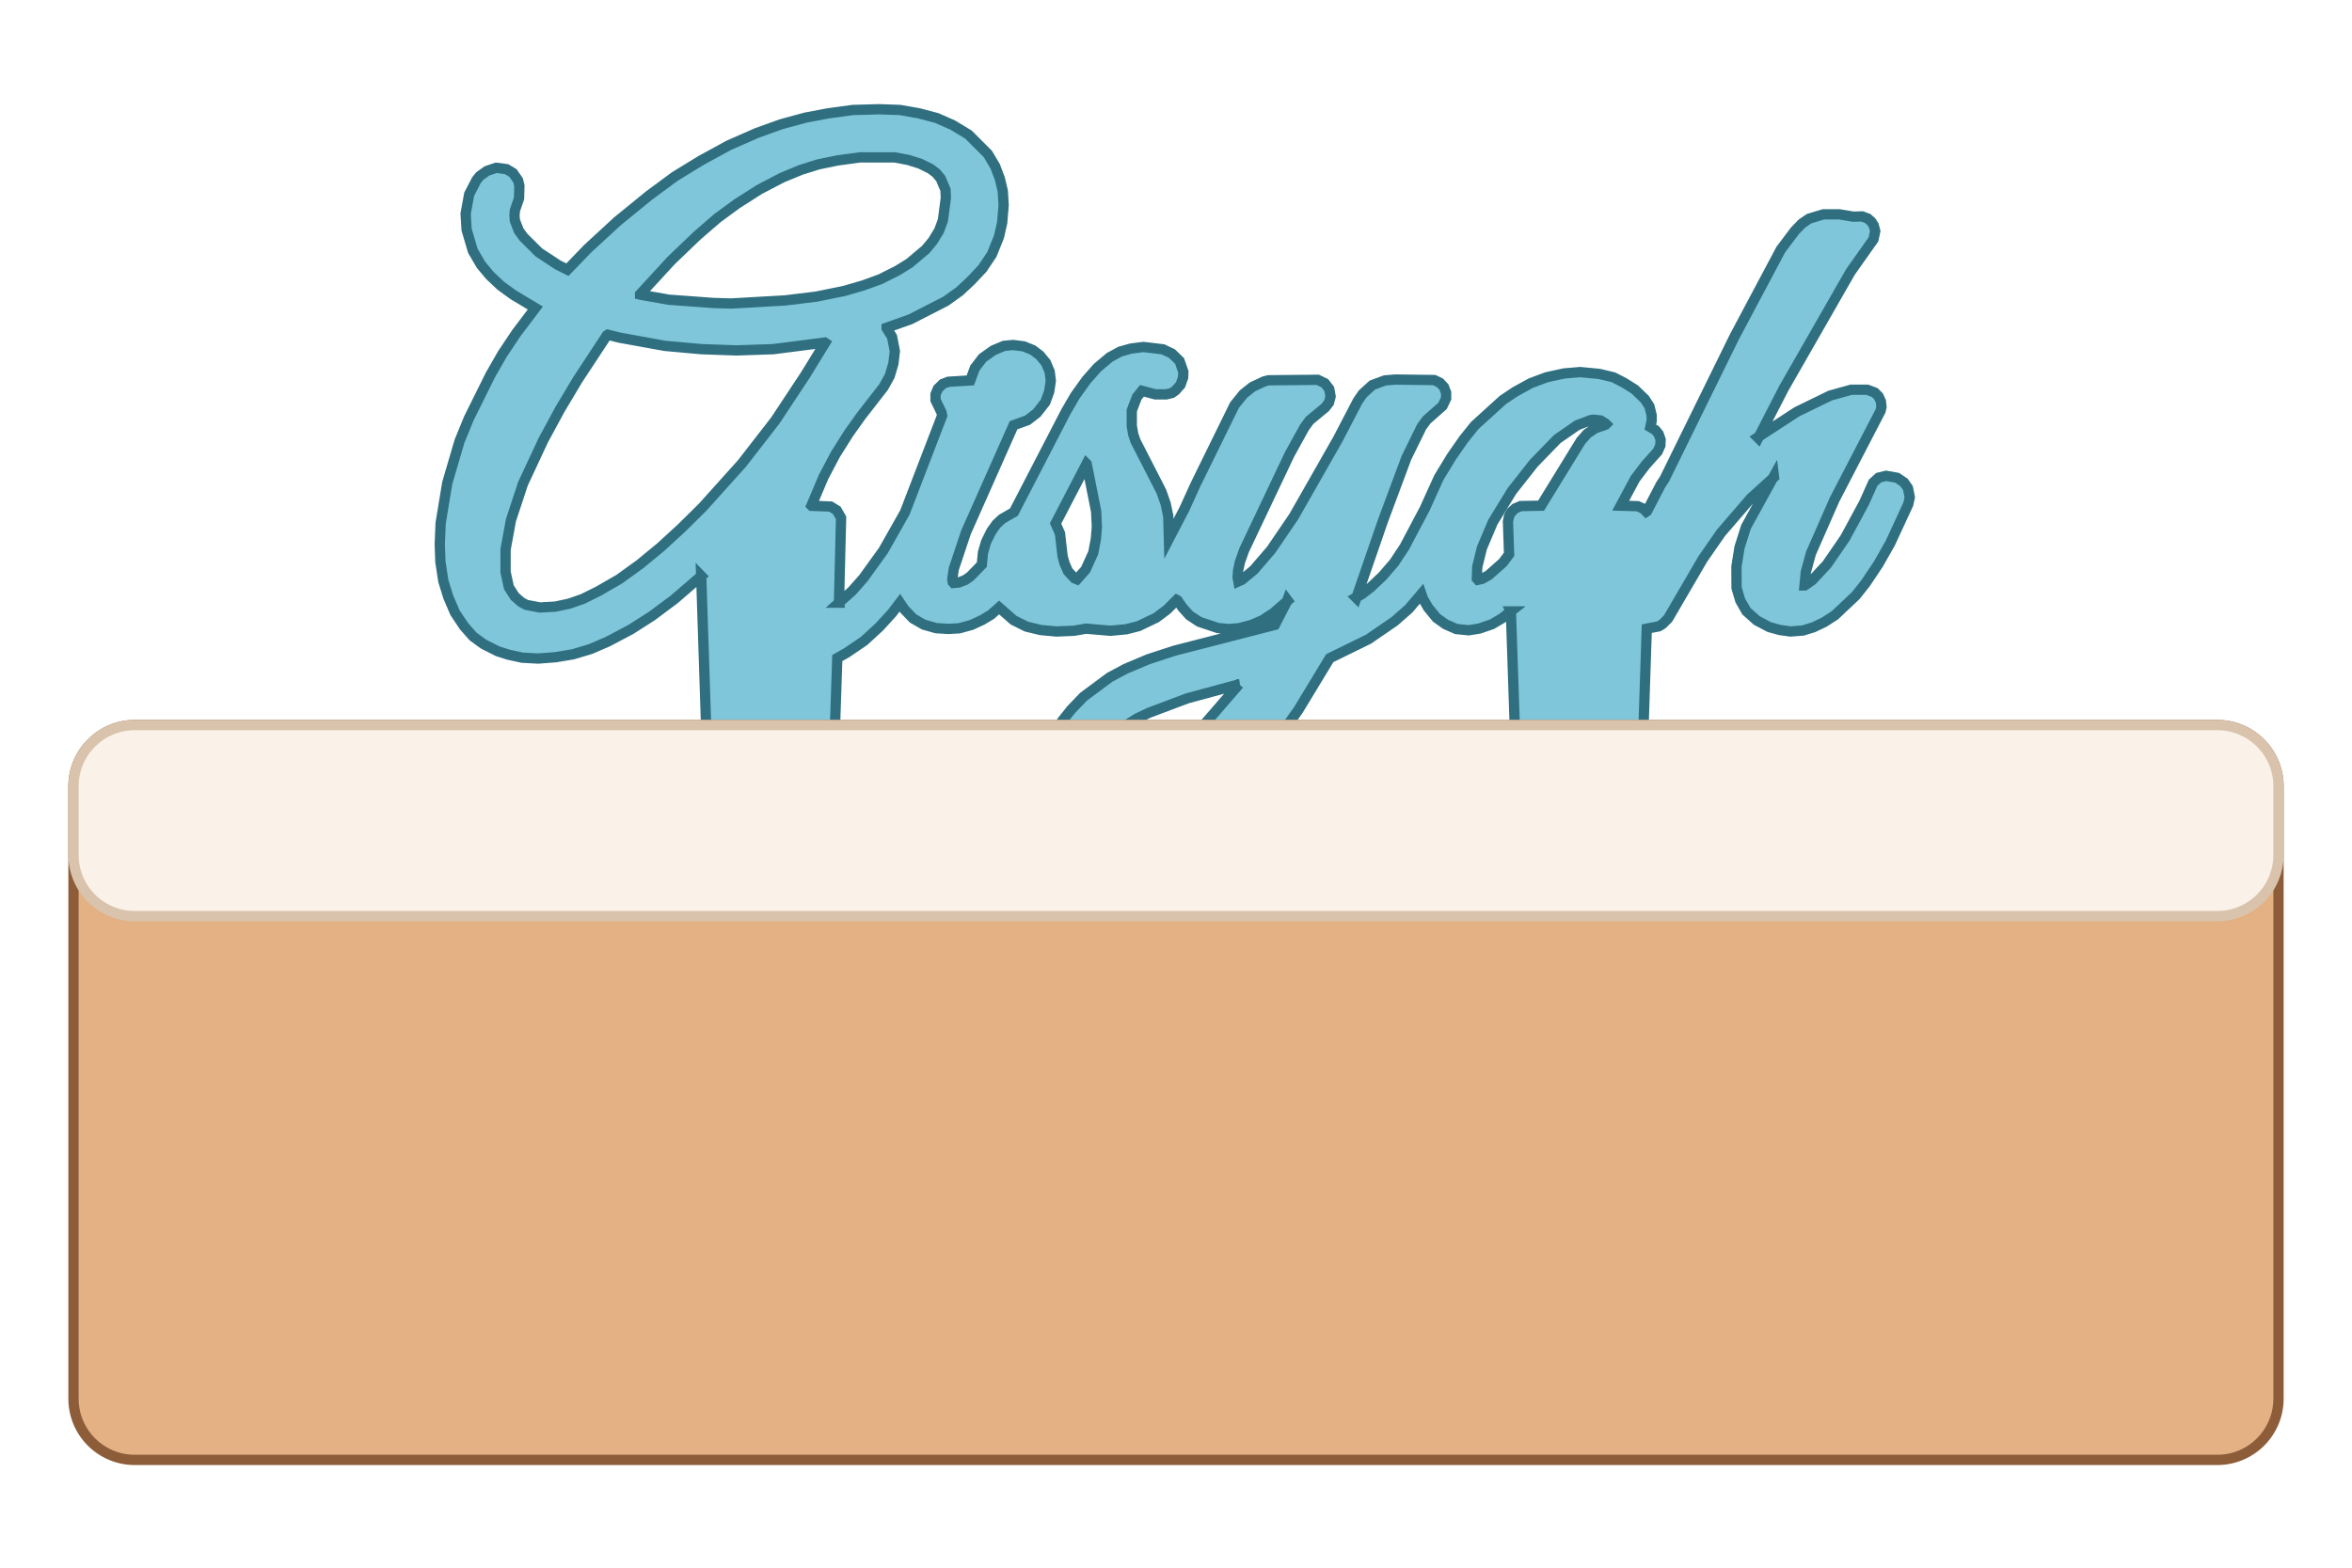
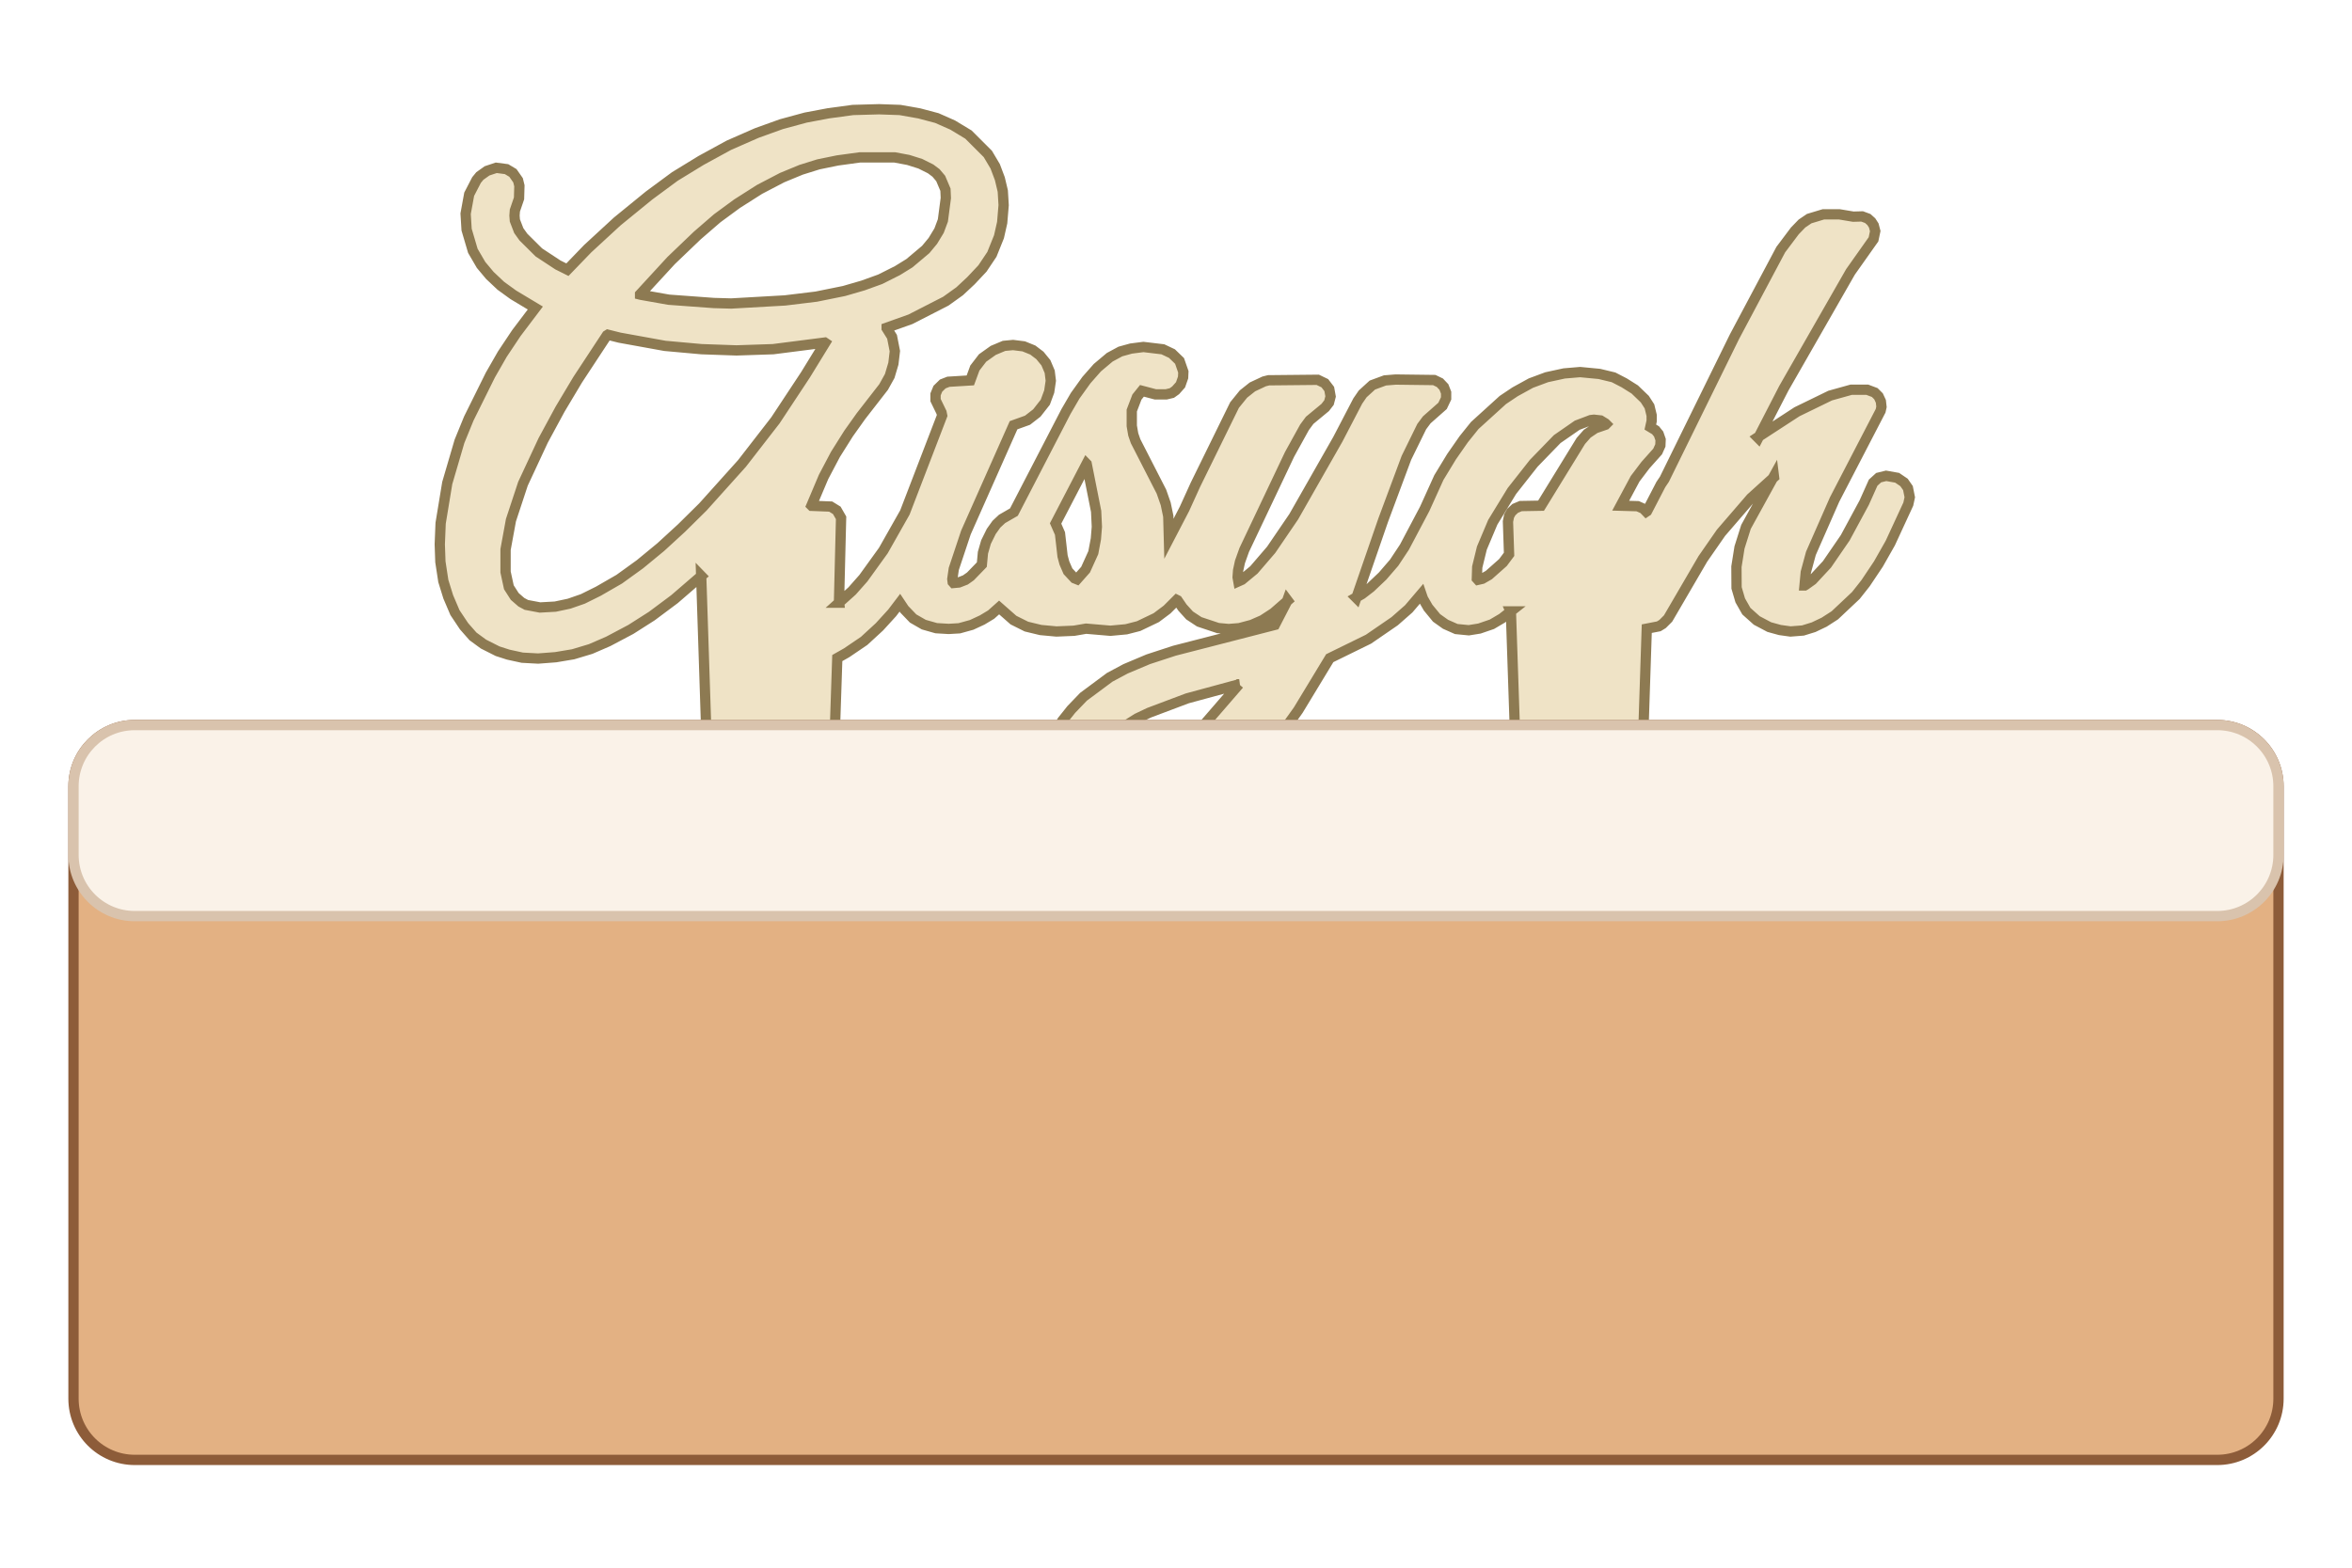
<svg xmlns="http://www.w3.org/2000/svg" viewBox="0 0 96 64" width="96" height="64">
  <g transform="translate(18 4.41) scale(0.5)">
-     <path d="M23.64 89.95L24.25 90.08L29.81 90.06L30.27 89.89L30.58 89.64L30.88 89.03L32.35 44.91L33.11 44.48L34.54 43.51L35.79 42.36L36.83 41.22L37.46 40.39L37.82 40.93L38.54 41.68L39.41 42.18L40.43 42.47L41.44 42.53L42.31 42.48L43.32 42.2L44.18 41.8L44.91 41.36L45.56 40.78L46.73 41.81L47.79 42.34L48.95 42.62L50.24 42.74L51.67 42.68L52.66 42.51L54.65 42.68L55.94 42.56L56.95 42.3L58.39 41.61L59.27 40.95L60.06 40.16L60.12 40.19L60.53 40.79L61.11 41.43L61.9 41.95L63.43 42.46L64.3 42.54L65.17 42.47L66.18 42.2L67.07 41.81L67.96 41.23L69.12 40.22L69.09 40.18L69.04 40.32L68.07 42.2L59.87 44.31L57.73 45.01L55.88 45.79L54.59 46.48L52.45 48.07L51.45 49.11L50.71 50.04L50.15 51.05L49.83 51.92L49.57 52.92L49.49 53.93L49.58 55.1L49.92 55.96L50.39 56.84L51.67 57.99L52.77 58.52L53.64 58.74L55.64 58.91L57.21 58.8L58.79 58.57L60.36 58.05L61.65 57.4L63.22 56.46L64.79 55.24L66.36 53.72L67.63 52.29L68.78 50.84L69.98 49.16L72.55 44.92L75.71 43.37L77.85 41.9L79 40.89L80.03 39.68L80.16 40.06L80.58 40.79L81.27 41.63L82 42.15L82.88 42.54L83.9 42.64L84.77 42.5L85.79 42.15L86.62 41.66L87.33 41.1L87.31 41.1L87.34 41.17L88.96 89.17L89.11 89.49L89.39 89.8L89.68 89.97L90.13 90.08L95.7 90.08L96.15 89.96L96.46 89.75L96.78 89.34L96.9 88.88L98.43 42.51L99.41 42.32L99.72 42.13L100.17 41.68L103.01 36.81L104.49 34.68L106.93 31.85L108.82 30.14L108.81 30.06L106.53 34.2L106 35.88L105.75 37.45L105.76 39.18L106.06 40.2L106.56 41.08L107.41 41.84L108.43 42.38L109.3 42.62L110.16 42.74L111.18 42.66L112.05 42.39L112.91 41.98L113.78 41.42L115.5 39.8L116.29 38.8L117.34 37.23L118.31 35.52L119.78 32.34L119.9 31.78L119.75 31.03L119.43 30.57L118.87 30.19L117.97 30.03L117.36 30.18L116.91 30.59L116.18 32.22L114.63 35.09L113.14 37.26L111.95 38.54L111.39 38.94L111.32 38.98L111.31 38.98L111.41 37.91L111.83 36.36L113.76 31.97L117.52 24.72L117.59 24.4L117.54 23.95L117.35 23.54L117.04 23.23L116.43 23L115.12 23L113.4 23.48L110.69 24.8L107.48 26.89L107.53 26.94L109.62 22.88L115.06 13.38L116.94 10.72L117.08 10.05L116.96 9.59L116.76 9.28L116.47 9.02L116.01 8.85L115.29 8.87L114.15 8.68L112.85 8.68L111.69 9.03L111.1 9.43L110.52 10.03L109.37 11.56L105.59 18.67L99.87 30.31L99.58 30.74L98.45 32.92L98.39 32.96L98.16 32.72L97.69 32.51L96.3 32.47L96.3 32.47L97.48 30.27L98.32 29.16L99.32 28.04L99.54 27.55L99.56 27.08L99.4 26.62L99.15 26.31L98.72 26.05L98.83 25.55L98.83 25.1L98.65 24.36L98.27 23.77L97.45 22.98L96.59 22.44L95.72 21.99L94.56 21.71L92.99 21.56L91.69 21.67L90.26 21.98L88.97 22.46L87.68 23.17L86.68 23.84L84.39 25.92L83.49 27.04L82.5 28.46L81.46 30.17L80.3 32.73L78.65 35.85L77.81 37.12L76.87 38.21L75.88 39.15L75.18 39.69L74.69 39.97L74.72 40L76.91 33.66L78.81 28.56L80.06 26.01L80.47 25.46L81.76 24.32L82.05 23.71L82.05 23.24L81.87 22.78L81.54 22.43L81.08 22.21L77.93 22.17L77.06 22.24L76.03 22.62L75.24 23.34L74.84 23.92L73.21 27.05L69.61 33.37L67.77 36.07L66.36 37.71L65.38 38.52L65.09 38.65L65.03 38.31L65.07 37.76L65.22 37.06L65.57 36.08L69.27 28.28L70.49 26.07L70.91 25.5L72.18 24.45L72.49 24.05L72.62 23.55L72.51 22.94L72.15 22.47L71.57 22.19L67.56 22.23L67.2 22.32L66.24 22.77L65.51 23.35L64.78 24.25L61.59 30.75L60.69 32.73L59.42 35.17L59.37 33.33L59.16 32.32L58.81 31.32L56.7 27.2L56.51 26.65L56.39 25.95L56.39 24.7L56.81 23.6L57.22 23.09L58.32 23.38L59.2 23.38L59.66 23.27L59.97 23.05L60.37 22.6L60.58 22L60.6 21.54L60.29 20.65L59.67 20.05L58.93 19.7L57.34 19.51L56.33 19.64L55.46 19.88L54.59 20.35L53.58 21.2L52.69 22.21L51.77 23.49L51.02 24.78L46.77 32.99L45.8 33.55L45.34 33.98L44.92 34.57L44.49 35.44L44.24 36.31L44.15 37.28L43.22 38.24L42.81 38.53L42.27 38.74L41.84 38.78L41.77 38.7L41.74 38.46L41.86 37.63L42.85 34.66L46.74 25.9L47.88 25.49L48.64 24.9L49.33 24.02L49.65 23.15L49.78 22.27L49.69 21.53L49.38 20.8L48.89 20.2L48.31 19.76L47.57 19.46L46.7 19.35L45.96 19.42L45.08 19.79L44.21 20.41L43.58 21.23L43.21 22.24L41.42 22.35L40.96 22.53L40.56 22.92L40.37 23.38L40.37 23.85L40.86 24.86L40.91 25.11L37.87 33.02L36.11 36.13L34.48 38.39L33.56 39.43L32.49 40.39L32.5 40.39L32.49 40.3L32.66 33.46L32.31 32.85L31.81 32.54L30.26 32.48L30.24 32.46L31.23 30.12L32.2 28.28L33.27 26.58L34.28 25.16L36.13 22.78L36.63 21.88L36.93 20.87L37.05 19.85L36.82 18.68L36.38 17.98L36.38 17.94L38.32 17.25L41.21 15.77L42.34 14.96L43.26 14.1L44.2 13.1L44.97 11.95L45.55 10.51L45.81 9.36L45.93 7.93L45.86 6.78L45.62 5.77L45.24 4.76L44.64 3.75L43.06 2.17L41.77 1.39L40.48 0.82L39.05 0.44L37.47 0.16L35.76 0.1L33.62 0.16L31.63 0.43L29.77 0.78L27.78 1.32L25.78 2.04L23.5 3.04L21.23 4.28L19.09 5.59L16.99 7.14L14.39 9.26L11.98 11.48L10.32 13.2L9.54 12.81L7.99 11.79L6.73 10.54L6.35 10.01L6.03 9.18L6 8.78L6.03 8.37L6.37 7.38L6.4 6.35L6.29 5.9L5.87 5.3L5.35 4.99L4.51 4.88L3.76 5.13L3.17 5.55L2.9 5.88L2.3 7.04L2.01 8.63L2.09 9.93L2.6 11.66L3.27 12.81L3.99 13.67L4.88 14.51L5.9 15.25L7.7 16.33L6.15 18.38L5.01 20.09L4.03 21.8L2.27 25.35L1.51 27.21L0.51 30.62L-0.03 33.9L-0.1 35.62L-0.05 37.05L0.19 38.62L0.59 39.91L1.14 41.2L1.88 42.31L2.61 43.14L3.47 43.77L4.62 44.35L5.49 44.63L6.64 44.88L7.93 44.95L9.36 44.84L10.79 44.6L12.22 44.17L13.65 43.55L15.5 42.57L17.21 41.48L19.06 40.1L21.25 38.21L21.24 38.2L22.9 88.88L23.11 89.49Z M54.23 55.26L53.71 55.15L53.36 54.75L53.38 54.09L53.58 53.4L53.9 52.71L54.51 51.87L55.14 51.15L55.98 50.37L56.82 49.84L57.81 49.37L60.92 48.2L65.16 47.05L65.15 47.05L62.2 50.46L59.44 53L57.34 54.42L56.6 54.82L55.2 55.23Z M8.08 40.78L6.97 40.57L6.56 40.35L6.02 39.88L5.54 39.13L5.27 37.88L5.27 36.05L5.71 33.65L6.69 30.68L8.34 27.14L9.72 24.59L11.16 22.18L13.54 18.56L13.62 18.51L14.58 18.75L18.28 19.42L21.27 19.69L24.12 19.79L27.11 19.69L31.33 19.15L31.36 19.17L29.75 21.79L27.3 25.5L24.57 29.02L21.38 32.57L19.64 34.29L17.94 35.85L16.24 37.25L14.55 38.47L12.85 39.45L11.58 40.08L10.46 40.47L9.33 40.71Z M84.65 38.52L84.56 38.42L84.59 37.48L84.97 35.93L85.86 33.82L87.42 31.27L89.2 29.01L91.12 27.03L92.75 25.9L93.86 25.48L94.12 25.45L94.66 25.51L95.05 25.75L95.11 25.81L95.06 25.86L94.22 26.15L93.57 26.59L93.05 27.18L89.8 32.47L88.14 32.5L87.69 32.69L87.37 32.99L87.19 33.31L87.1 33.76L87.19 36.44L86.69 37.11L85.54 38.13L85 38.44Z M51.72 38.4L51.18 37.82L50.89 37.15L50.74 36.59L50.53 34.74L50.17 33.92L52.7 29.05L52.71 29.06L53.48 32.93L53.54 34.19L53.46 35.18L53.25 36.3L52.62 37.69L51.92 38.48Z M22.27 15.92L18.59 15.65L16.33 15.25L16.25 15.23L16.25 15.21L18.79 12.45L20.92 10.41L22.55 9L24.17 7.81L26.01 6.64L27.85 5.68L29.4 5.04L30.81 4.6L32.37 4.28L34.2 4.03L37.03 4.03L38.15 4.24L39.13 4.55L39.97 4.97L40.41 5.3L40.79 5.75L41.18 6.67L41.21 7.35L40.97 9.18L40.66 10.01L40.15 10.85L39.57 11.55L38.24 12.67L37.27 13.27L35.86 13.98L34.45 14.49L32.9 14.94L30.63 15.4L28.08 15.71L23.69 15.96Z" fill="#7fc6da" fill-rule="evenodd" stroke="#2f6f80" stroke-width="0.84" />
+     <path d="M23.64 89.95L24.25 90.08L29.81 90.06L30.27 89.89L30.58 89.64L30.88 89.03L32.35 44.91L33.11 44.48L34.54 43.51L35.79 42.36L36.83 41.22L37.46 40.39L37.82 40.93L38.54 41.68L39.41 42.18L40.43 42.47L41.44 42.53L42.31 42.48L43.32 42.2L44.18 41.8L44.91 41.36L45.56 40.78L46.73 41.81L47.79 42.34L48.95 42.62L50.24 42.74L51.67 42.68L52.66 42.51L54.65 42.68L55.94 42.56L56.95 42.3L58.39 41.61L59.27 40.95L60.06 40.16L60.12 40.19L60.53 40.79L61.11 41.43L61.9 41.95L63.43 42.46L64.3 42.54L65.17 42.47L66.18 42.2L67.07 41.81L67.96 41.23L69.12 40.22L69.09 40.18L69.04 40.32L68.07 42.2L59.87 44.31L57.73 45.01L55.88 45.79L54.59 46.48L52.45 48.07L51.45 49.11L50.71 50.04L50.15 51.05L49.83 51.92L49.57 52.92L49.49 53.93L49.58 55.1L49.92 55.96L50.39 56.84L51.67 57.99L52.77 58.52L53.64 58.74L55.64 58.91L57.21 58.8L58.79 58.57L60.36 58.05L61.65 57.4L63.22 56.46L64.79 55.24L66.36 53.72L67.63 52.29L68.78 50.84L69.98 49.16L72.55 44.92L75.71 43.37L77.85 41.9L79 40.89L80.03 39.68L80.16 40.06L80.58 40.79L81.27 41.63L82 42.15L82.88 42.54L83.9 42.64L84.77 42.5L85.79 42.15L86.62 41.66L87.33 41.1L87.31 41.1L87.34 41.17L88.96 89.17L89.11 89.49L89.39 89.8L89.68 89.97L90.13 90.08L95.7 90.08L96.15 89.96L96.46 89.75L96.78 89.34L96.9 88.88L98.43 42.51L99.41 42.32L99.72 42.13L100.17 41.68L103.01 36.81L104.49 34.68L106.93 31.85L108.82 30.14L108.81 30.06L106.53 34.2L106 35.88L105.75 37.45L105.76 39.18L106.06 40.2L106.56 41.08L107.41 41.84L108.43 42.38L109.3 42.62L110.16 42.74L111.18 42.66L112.05 42.39L112.91 41.98L113.78 41.42L115.5 39.8L116.29 38.8L117.34 37.23L118.31 35.52L119.78 32.34L119.9 31.78L119.75 31.03L119.43 30.57L118.87 30.19L117.97 30.03L117.36 30.18L116.91 30.59L116.18 32.22L114.63 35.09L113.14 37.26L111.95 38.54L111.39 38.94L111.32 38.98L111.31 38.98L111.41 37.91L111.83 36.36L113.76 31.97L117.52 24.72L117.59 24.4L117.54 23.95L117.35 23.54L117.04 23.23L116.43 23L115.12 23L113.4 23.48L110.69 24.8L107.48 26.89L107.53 26.94L109.62 22.88L115.06 13.38L116.94 10.72L117.08 10.05L116.96 9.59L116.76 9.28L116.47 9.02L116.01 8.85L115.29 8.87L114.15 8.68L112.85 8.68L111.69 9.03L111.1 9.43L110.52 10.03L109.37 11.56L105.59 18.67L99.87 30.31L99.58 30.74L98.45 32.92L98.39 32.96L98.16 32.72L97.69 32.51L96.3 32.47L96.3 32.47L97.48 30.27L98.32 29.16L99.32 28.04L99.54 27.55L99.56 27.08L99.4 26.62L99.15 26.31L98.72 26.05L98.83 25.55L98.83 25.1L98.65 24.36L98.27 23.77L97.45 22.98L96.59 22.44L95.72 21.99L94.56 21.71L92.99 21.56L91.69 21.67L90.26 21.98L88.97 22.46L87.68 23.17L86.68 23.84L84.39 25.92L83.49 27.04L82.5 28.46L81.46 30.17L80.3 32.73L78.65 35.85L77.81 37.12L76.87 38.21L75.88 39.15L75.18 39.69L74.69 39.97L74.72 40L76.91 33.66L78.81 28.56L80.06 26.01L80.47 25.46L81.76 24.32L82.05 23.71L82.05 23.24L81.87 22.78L81.54 22.43L81.08 22.21L77.93 22.17L77.06 22.24L76.03 22.62L75.24 23.34L74.84 23.92L73.21 27.05L69.61 33.37L67.77 36.07L66.36 37.71L65.38 38.52L65.09 38.65L65.03 38.31L65.07 37.76L65.22 37.06L65.57 36.08L69.27 28.28L70.49 26.07L70.91 25.5L72.18 24.45L72.49 24.05L72.62 23.55L72.51 22.94L72.15 22.47L71.57 22.19L67.56 22.23L67.2 22.32L66.24 22.77L65.51 23.35L64.78 24.25L61.59 30.75L60.69 32.73L59.42 35.17L59.37 33.33L59.16 32.32L58.81 31.32L56.7 27.2L56.51 26.65L56.39 25.95L56.39 24.7L56.81 23.6L57.22 23.09L58.32 23.38L59.2 23.38L59.66 23.27L59.97 23.05L60.37 22.6L60.58 22L60.6 21.54L60.29 20.65L59.67 20.05L58.93 19.7L57.34 19.51L56.33 19.64L55.46 19.88L54.59 20.35L53.58 21.2L52.69 22.21L51.77 23.49L51.02 24.78L46.77 32.99L45.8 33.55L45.34 33.98L44.92 34.57L44.49 35.44L44.24 36.31L44.15 37.28L43.22 38.24L42.81 38.53L42.27 38.74L41.84 38.78L41.77 38.7L41.74 38.46L41.86 37.63L42.85 34.66L46.74 25.9L47.88 25.49L48.64 24.9L49.33 24.02L49.65 23.15L49.78 22.27L49.69 21.53L49.38 20.8L48.89 20.2L48.31 19.76L47.57 19.46L46.7 19.35L45.96 19.42L45.08 19.79L44.21 20.41L43.58 21.23L43.21 22.24L41.42 22.35L40.96 22.53L40.56 22.92L40.37 23.38L40.37 23.85L40.86 24.86L40.91 25.11L37.87 33.02L36.11 36.13L34.48 38.39L33.56 39.43L32.49 40.39L32.5 40.39L32.49 40.3L32.66 33.46L32.31 32.85L31.81 32.54L30.26 32.48L30.24 32.46L31.23 30.12L32.2 28.28L33.27 26.58L34.28 25.16L36.13 22.78L36.63 21.88L36.93 20.87L37.05 19.85L36.82 18.68L36.38 17.98L36.38 17.94L38.32 17.25L41.21 15.77L42.34 14.96L43.26 14.1L44.2 13.1L44.97 11.95L45.55 10.51L45.81 9.36L45.93 7.93L45.86 6.78L45.62 5.77L45.24 4.76L44.64 3.75L43.06 2.17L41.77 1.39L40.48 0.82L39.05 0.44L37.47 0.16L35.76 0.1L33.62 0.16L31.63 0.43L29.77 0.78L27.78 1.32L25.78 2.04L23.5 3.04L21.23 4.28L19.09 5.59L16.99 7.14L14.39 9.26L11.98 11.48L10.32 13.2L9.54 12.81L7.99 11.79L6.73 10.54L6.35 10.01L6.03 9.18L6 8.78L6.03 8.37L6.37 7.38L6.4 6.35L6.29 5.9L5.87 5.3L5.35 4.99L4.51 4.88L3.76 5.13L3.17 5.55L2.9 5.88L2.3 7.04L2.01 8.63L2.09 9.93L2.6 11.66L3.27 12.81L3.99 13.67L4.88 14.51L5.9 15.25L7.7 16.33L6.15 18.38L5.01 20.09L4.03 21.8L2.27 25.35L1.51 27.21L0.51 30.62L-0.03 33.9L-0.1 35.62L-0.05 37.05L0.19 38.62L0.59 39.91L1.14 41.2L1.88 42.31L2.61 43.14L3.47 43.77L4.62 44.35L5.49 44.63L6.64 44.88L7.93 44.95L9.36 44.84L10.79 44.6L12.22 44.17L13.65 43.55L15.5 42.57L17.21 41.48L19.06 40.1L21.25 38.21L21.24 38.2L22.9 88.88L23.11 89.49Z M54.23 55.26L53.71 55.15L53.36 54.75L53.38 54.09L53.58 53.4L53.9 52.71L54.51 51.87L55.14 51.15L55.98 50.37L56.82 49.84L57.81 49.37L60.92 48.2L65.16 47.05L65.15 47.05L62.2 50.46L59.44 53L57.34 54.42L56.6 54.82L55.2 55.23Z M8.08 40.78L6.97 40.57L6.56 40.35L6.02 39.88L5.54 39.13L5.27 37.88L5.27 36.05L5.71 33.65L6.69 30.68L8.34 27.14L9.72 24.59L11.16 22.18L13.54 18.56L13.62 18.51L14.58 18.75L18.28 19.42L21.27 19.69L24.12 19.79L27.11 19.69L31.33 19.15L31.36 19.17L29.75 21.79L27.3 25.5L24.57 29.02L21.38 32.57L19.64 34.29L17.94 35.85L16.24 37.25L14.55 38.47L12.85 39.45L11.58 40.08L10.46 40.47L9.33 40.71Z M84.65 38.52L84.56 38.42L84.59 37.48L84.97 35.93L85.86 33.82L87.42 31.27L89.2 29.01L91.12 27.03L92.75 25.9L93.86 25.48L94.12 25.45L94.66 25.51L95.05 25.75L95.11 25.81L95.06 25.86L94.22 26.15L93.57 26.59L93.05 27.18L89.8 32.47L88.14 32.5L87.69 32.69L87.37 32.99L87.19 33.31L87.1 33.76L87.19 36.44L86.69 37.11L85.54 38.13L85 38.44Z M51.72 38.4L51.18 37.82L50.89 37.15L50.74 36.59L50.53 34.74L50.17 33.92L52.7 29.05L52.71 29.06L53.48 32.93L53.54 34.19L53.46 35.18L53.25 36.3L52.62 37.69L51.92 38.48Z M22.27 15.92L18.59 15.65L16.33 15.25L16.25 15.23L16.25 15.21L18.79 12.45L20.92 10.41L22.55 9L24.17 7.81L26.01 6.64L27.85 5.68L29.4 5.04L30.81 4.6L32.37 4.28L34.2 4.03L37.03 4.03L38.15 4.24L39.13 4.55L39.97 4.97L40.41 5.3L40.79 5.75L41.18 6.67L41.21 7.35L40.97 9.18L40.66 10.01L40.15 10.85L39.57 11.55L38.24 12.67L37.27 13.27L35.86 13.98L34.45 14.49L32.9 14.94L30.63 15.4L28.08 15.71L23.69 15.96Z" fill="#efe3c6" fill-rule="evenodd" stroke="#8d7a52" stroke-width="0.84" />
    <rect x="-30" y="50.38" width="180" height="60" rx="5" fill="#e3b183" stroke="#8d5c39" stroke-width="0.84" />
    <rect x="-30" y="50.38" width="180" height="15.6" rx="5" fill="#faf2e8" stroke="#d9c3ad" stroke-width="0.84" />
  </g>
</svg>
